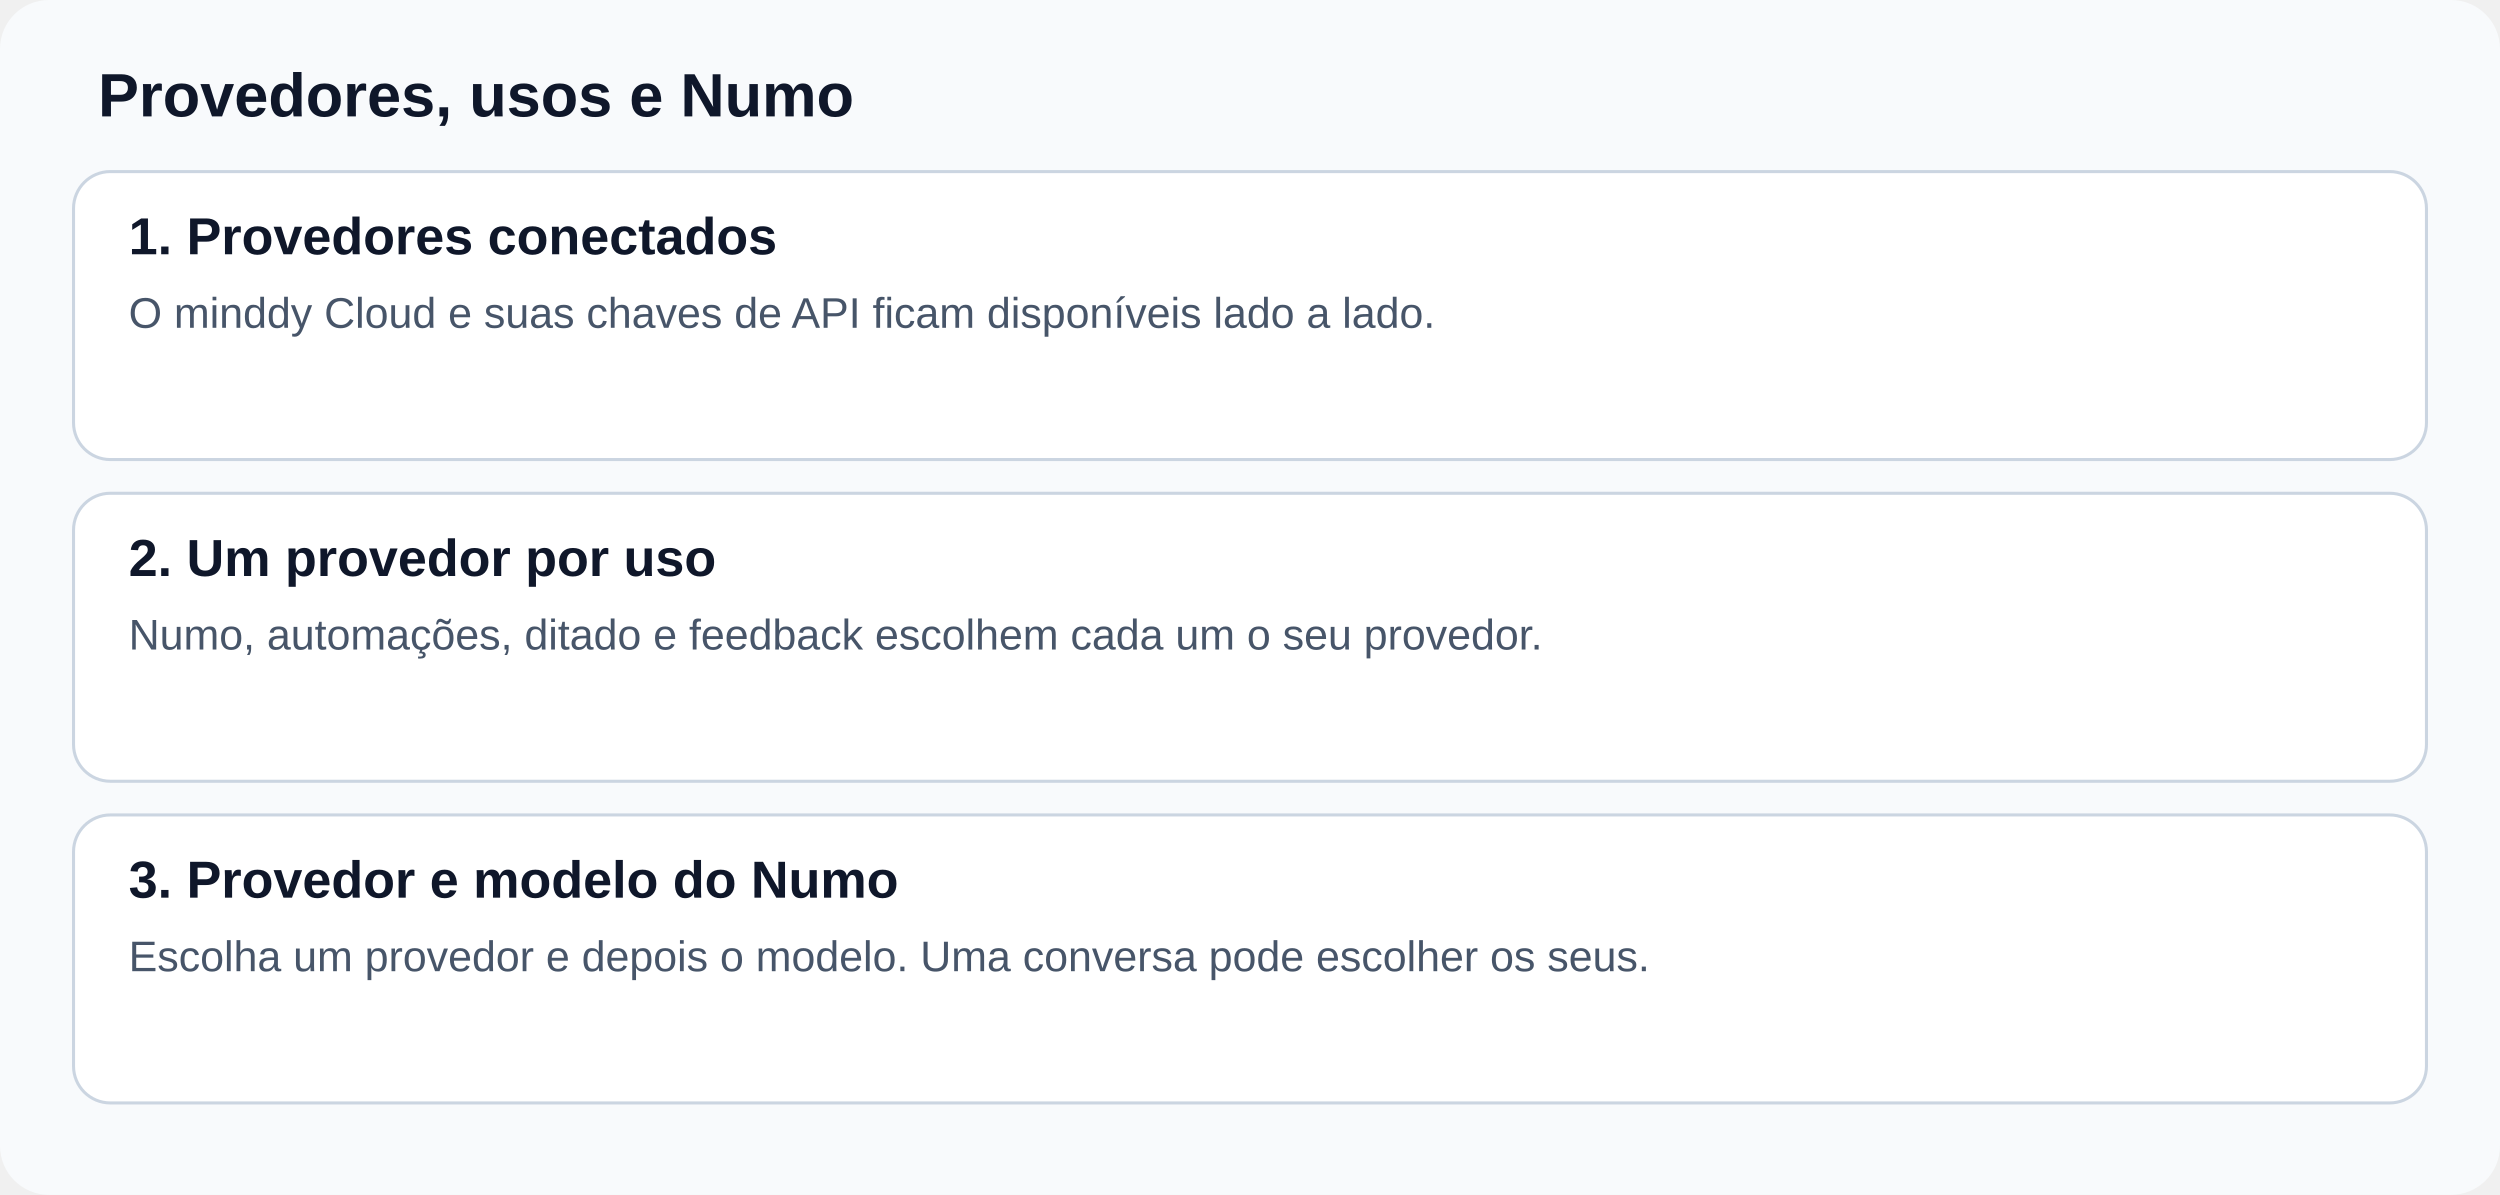
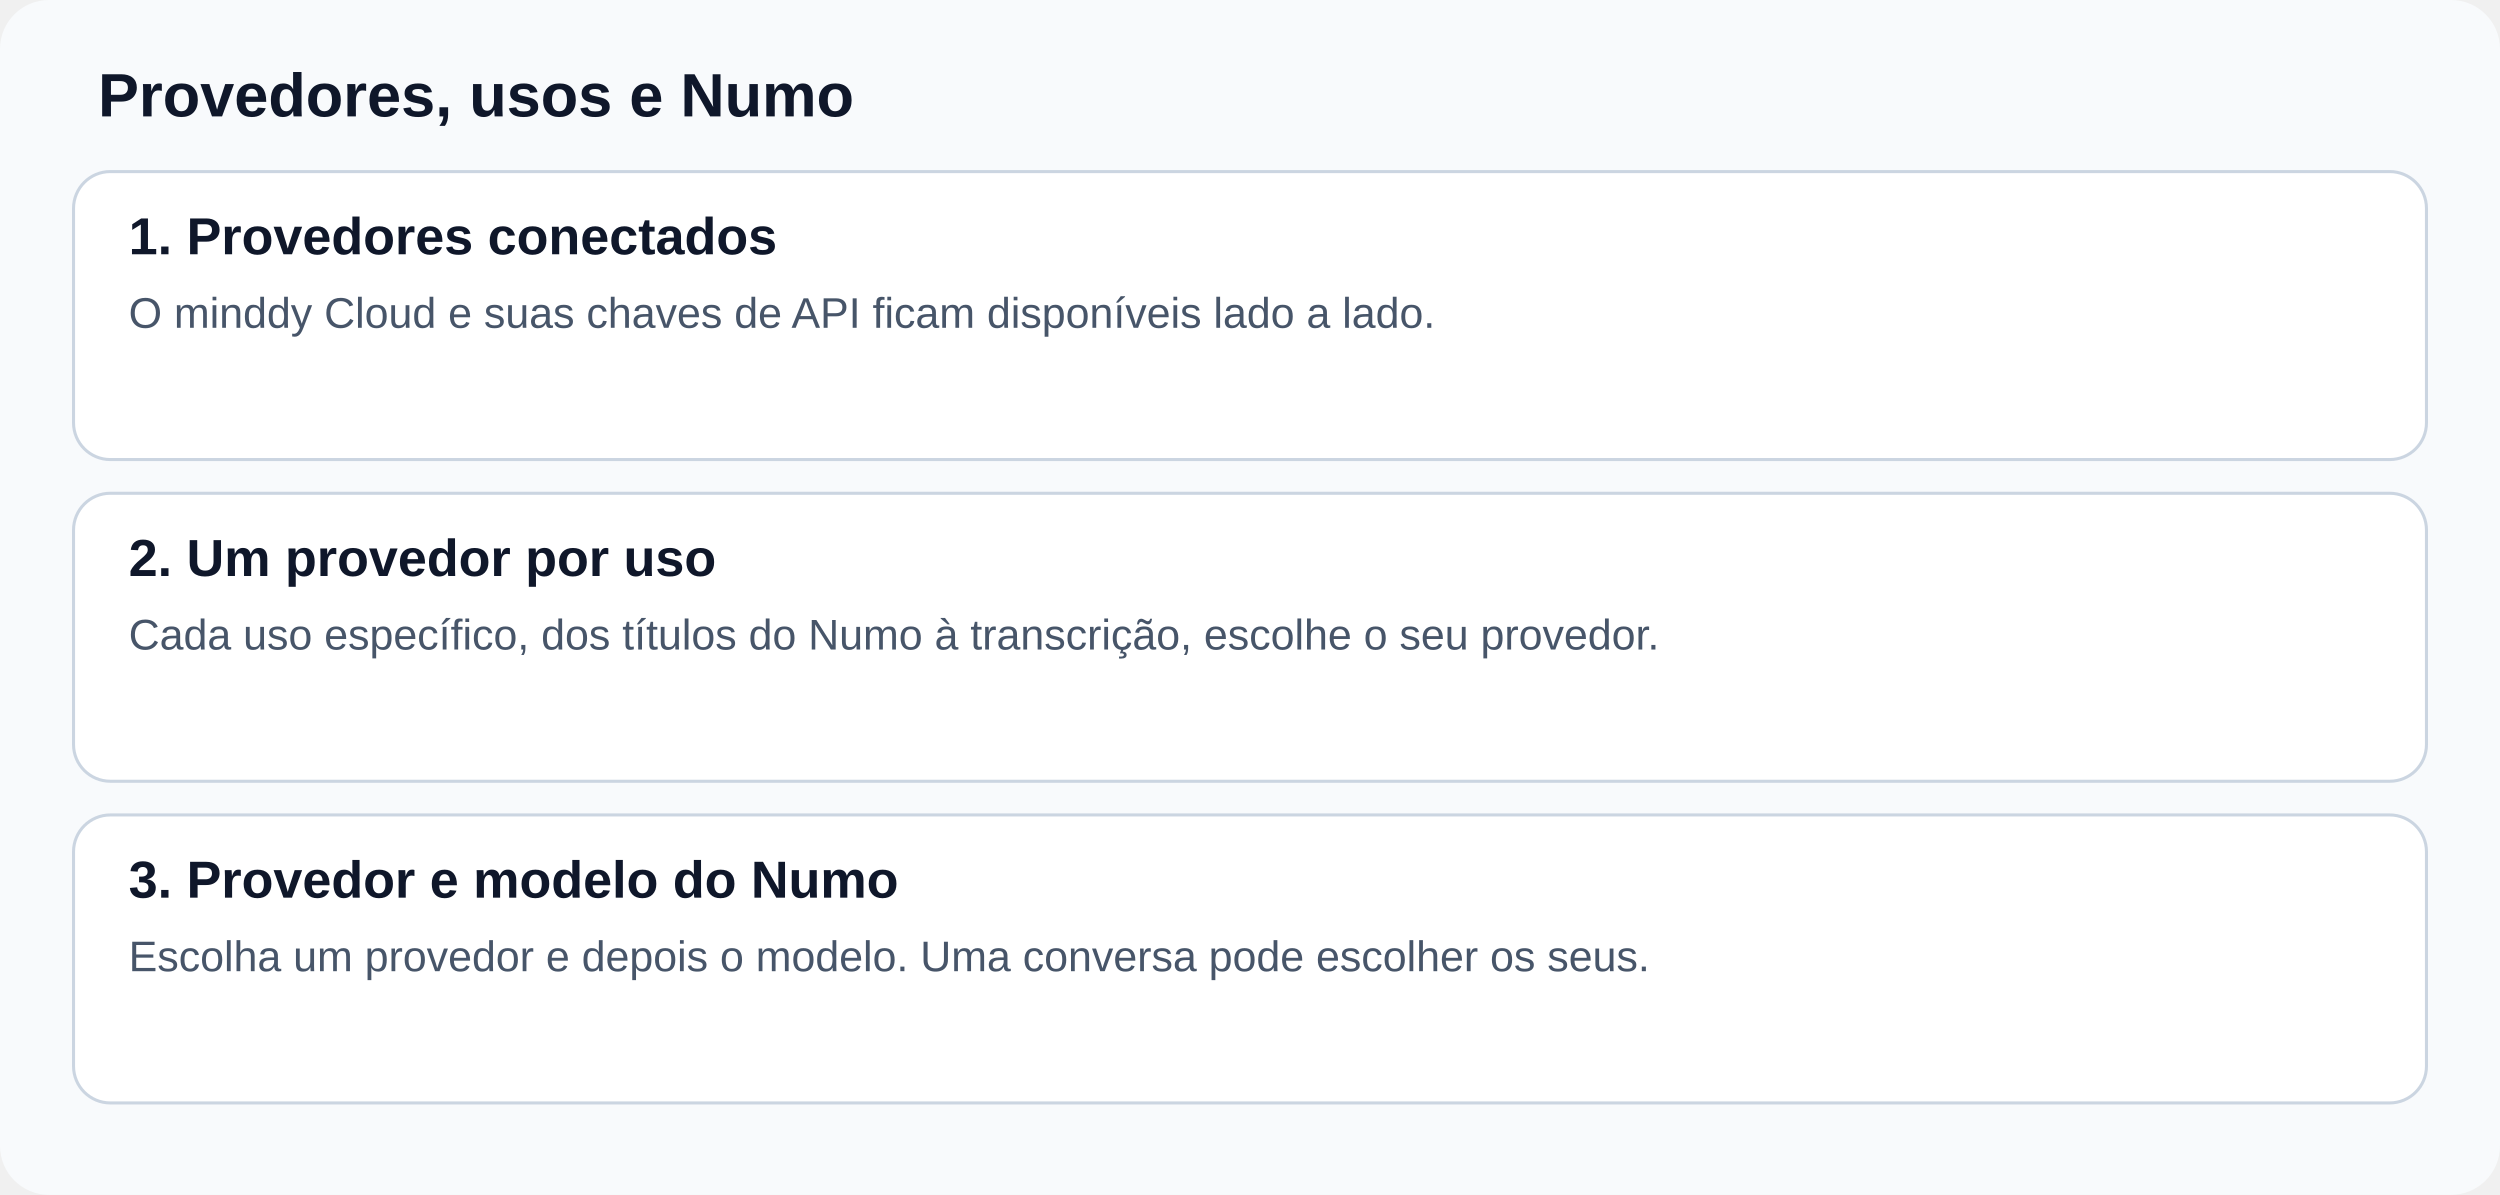
<svg xmlns="http://www.w3.org/2000/svg" width="816" height="390" viewBox="0 0 816 390" role="img" aria-labelledby="title desc">
  <rect width="816" height="390" rx="16" fill="#f8fafc" />
  <text x="32" y="38" font-family="Arial,sans-serif" font-size="20" font-weight="bold" fill="#0f172a">Provedores, usos e Numo</text>
  <rect x="24" y="56" width="768" height="94" rx="12" fill="#fff" stroke="#cbd5e1" />
  <text x="42" y="83" font-family="Arial,sans-serif" font-size="17" font-weight="bold" fill="#0f172a">1. Provedores conectados</text>
  <text x="42" y="107" font-family="Arial,sans-serif" font-size="14" fill="#475569">O minddy Cloud e suas chaves de API ficam disponíveis lado a lado.</text>
  <rect x="24" y="161" width="768" height="94" rx="12" fill="#fff" stroke="#cbd5e1" />
  <text x="42" y="188" font-family="Arial,sans-serif" font-size="17" font-weight="bold" fill="#0f172a">2. Um provedor por uso</text>
-   <text x="42" y="212" font-family="Arial,sans-serif" font-size="14" fill="#475569">Numo, automações, ditado e feedback escolhem cada um o seu provedor.</text>
+   <text x="42" y="212" font-family="Arial,sans-serif" font-size="14" fill="#475569">Cada uso específico, dos títulos do Numo à transcrição, escolhe o seu provedor.</text>
  <rect x="24" y="266" width="768" height="94" rx="12" fill="#fff" stroke="#cbd5e1" />
  <text x="42" y="293" font-family="Arial,sans-serif" font-size="17" font-weight="bold" fill="#0f172a">3. Provedor e modelo do Numo</text>
  <text x="42" y="317" font-family="Arial,sans-serif" font-size="14" fill="#475569">Escolha um provedor e depois o modelo. Uma conversa pode escolher os seus.</text>
</svg>
